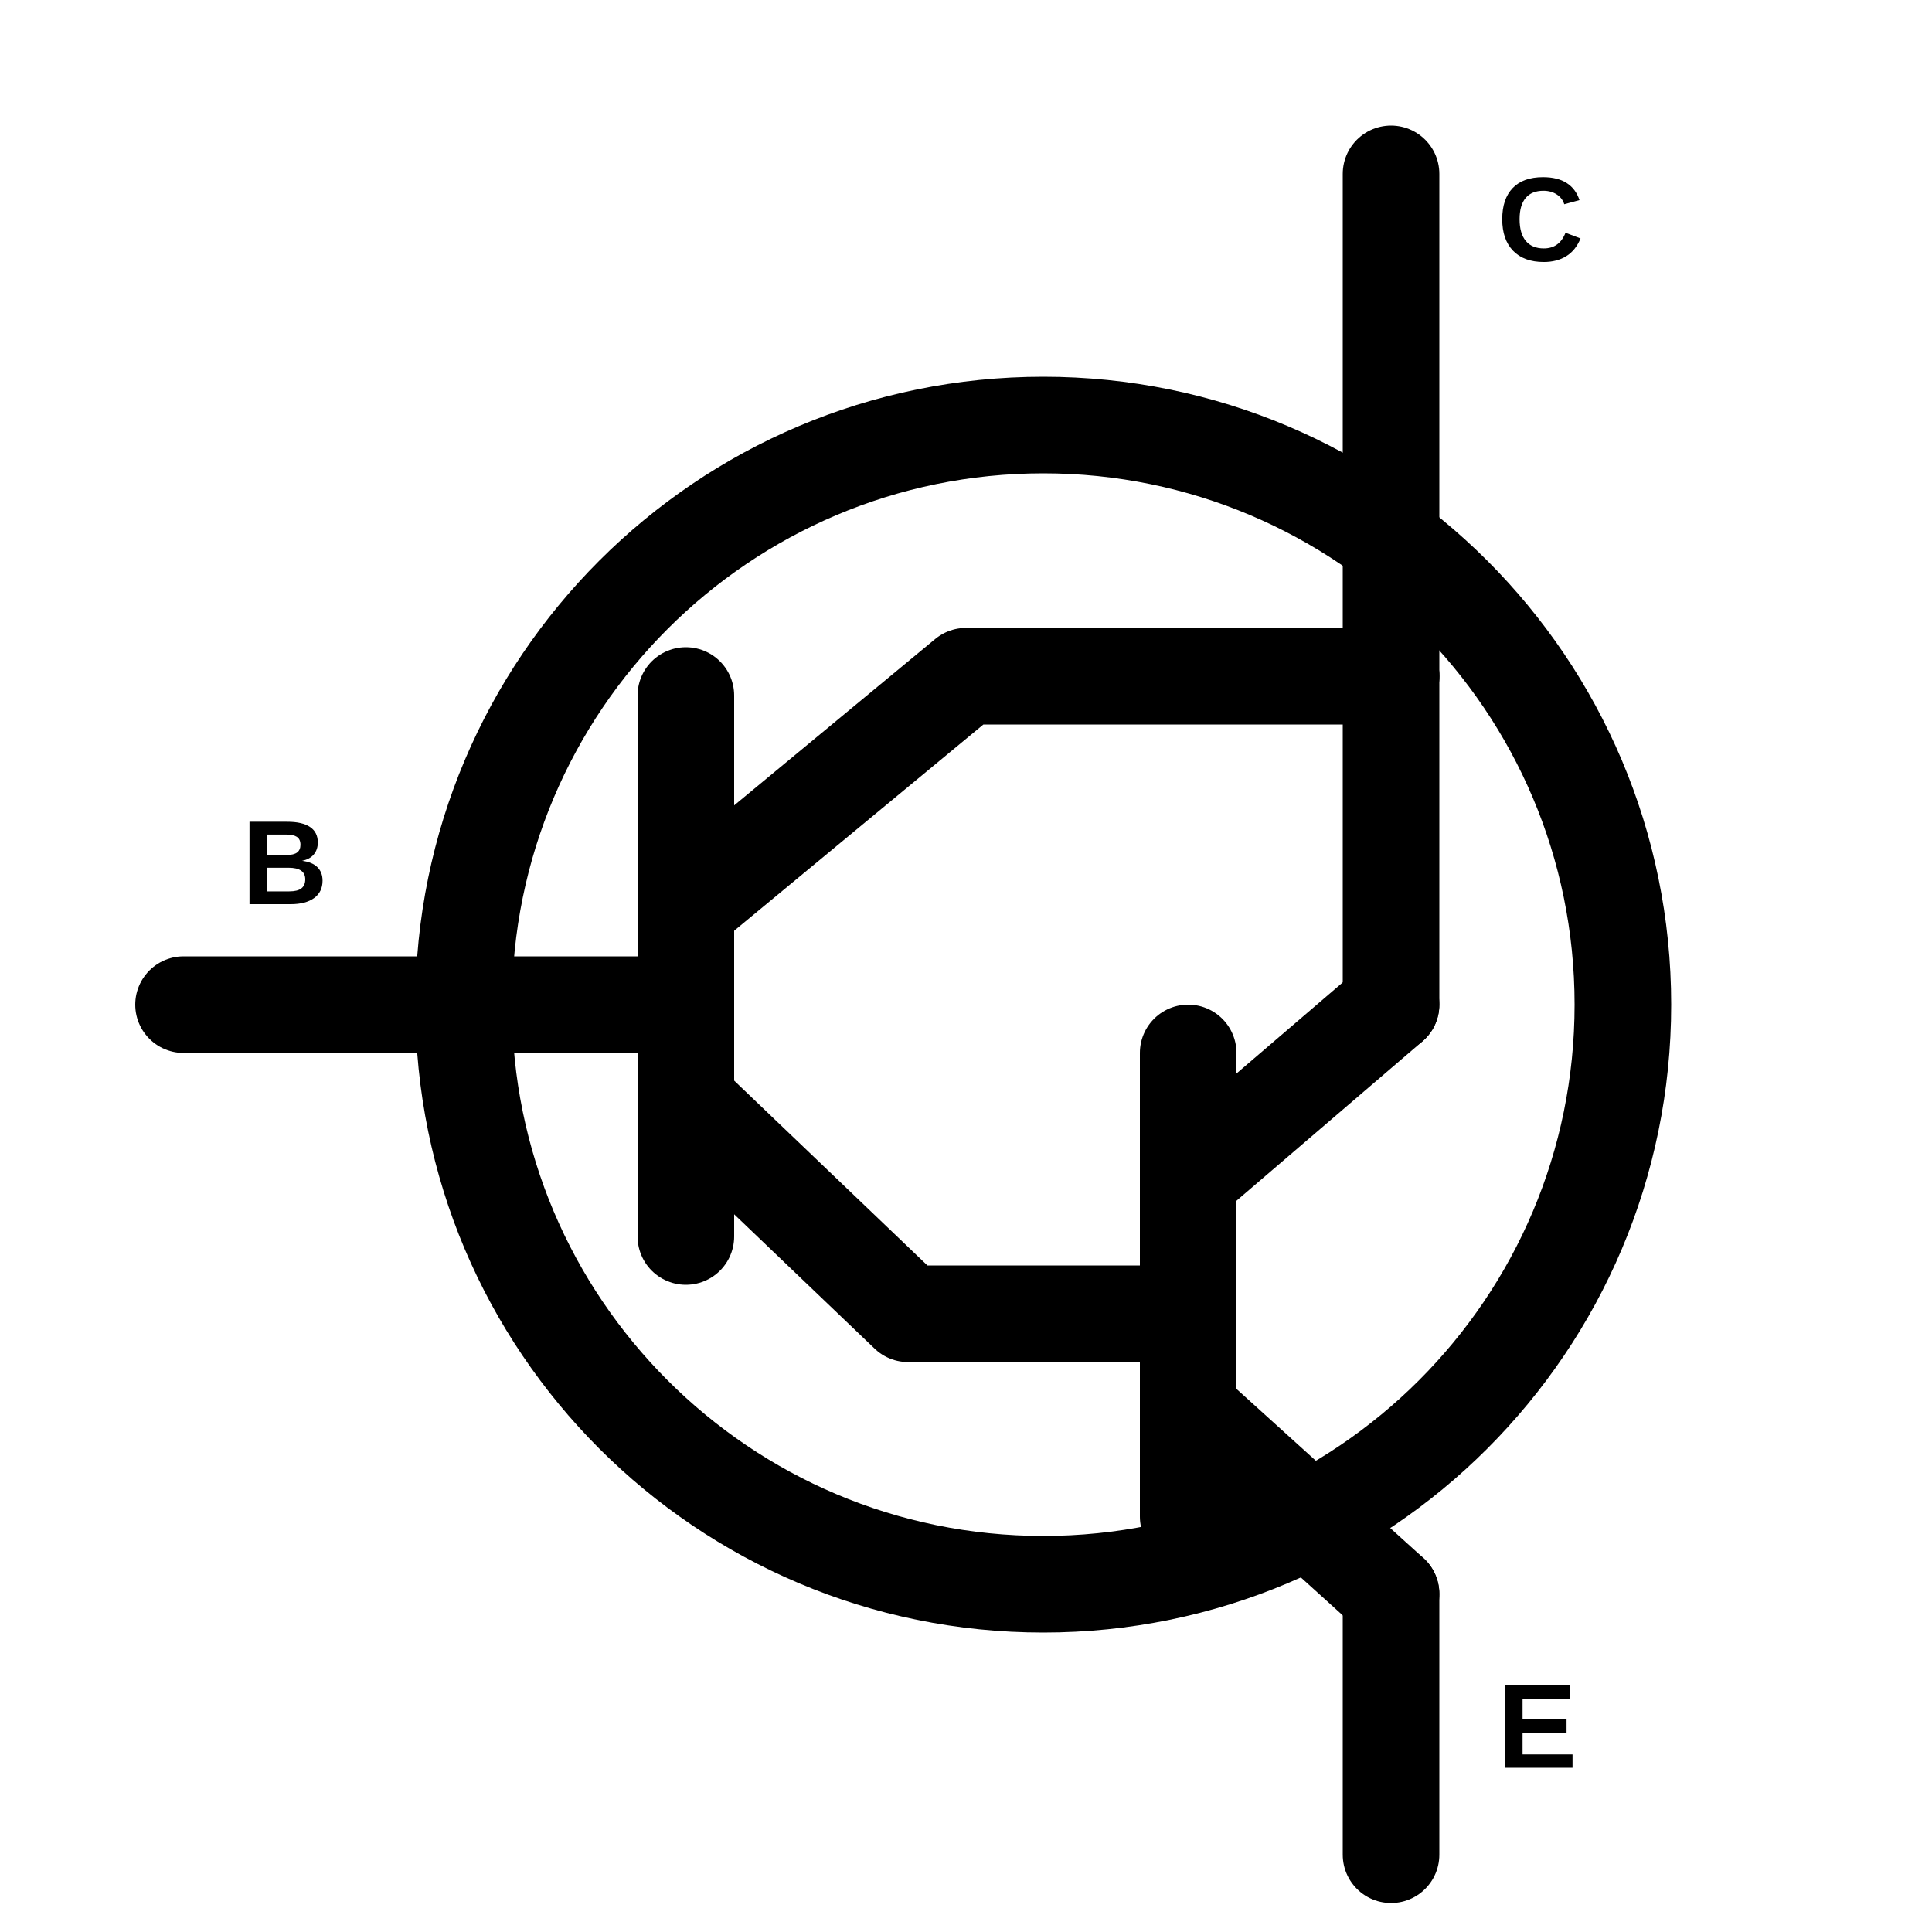
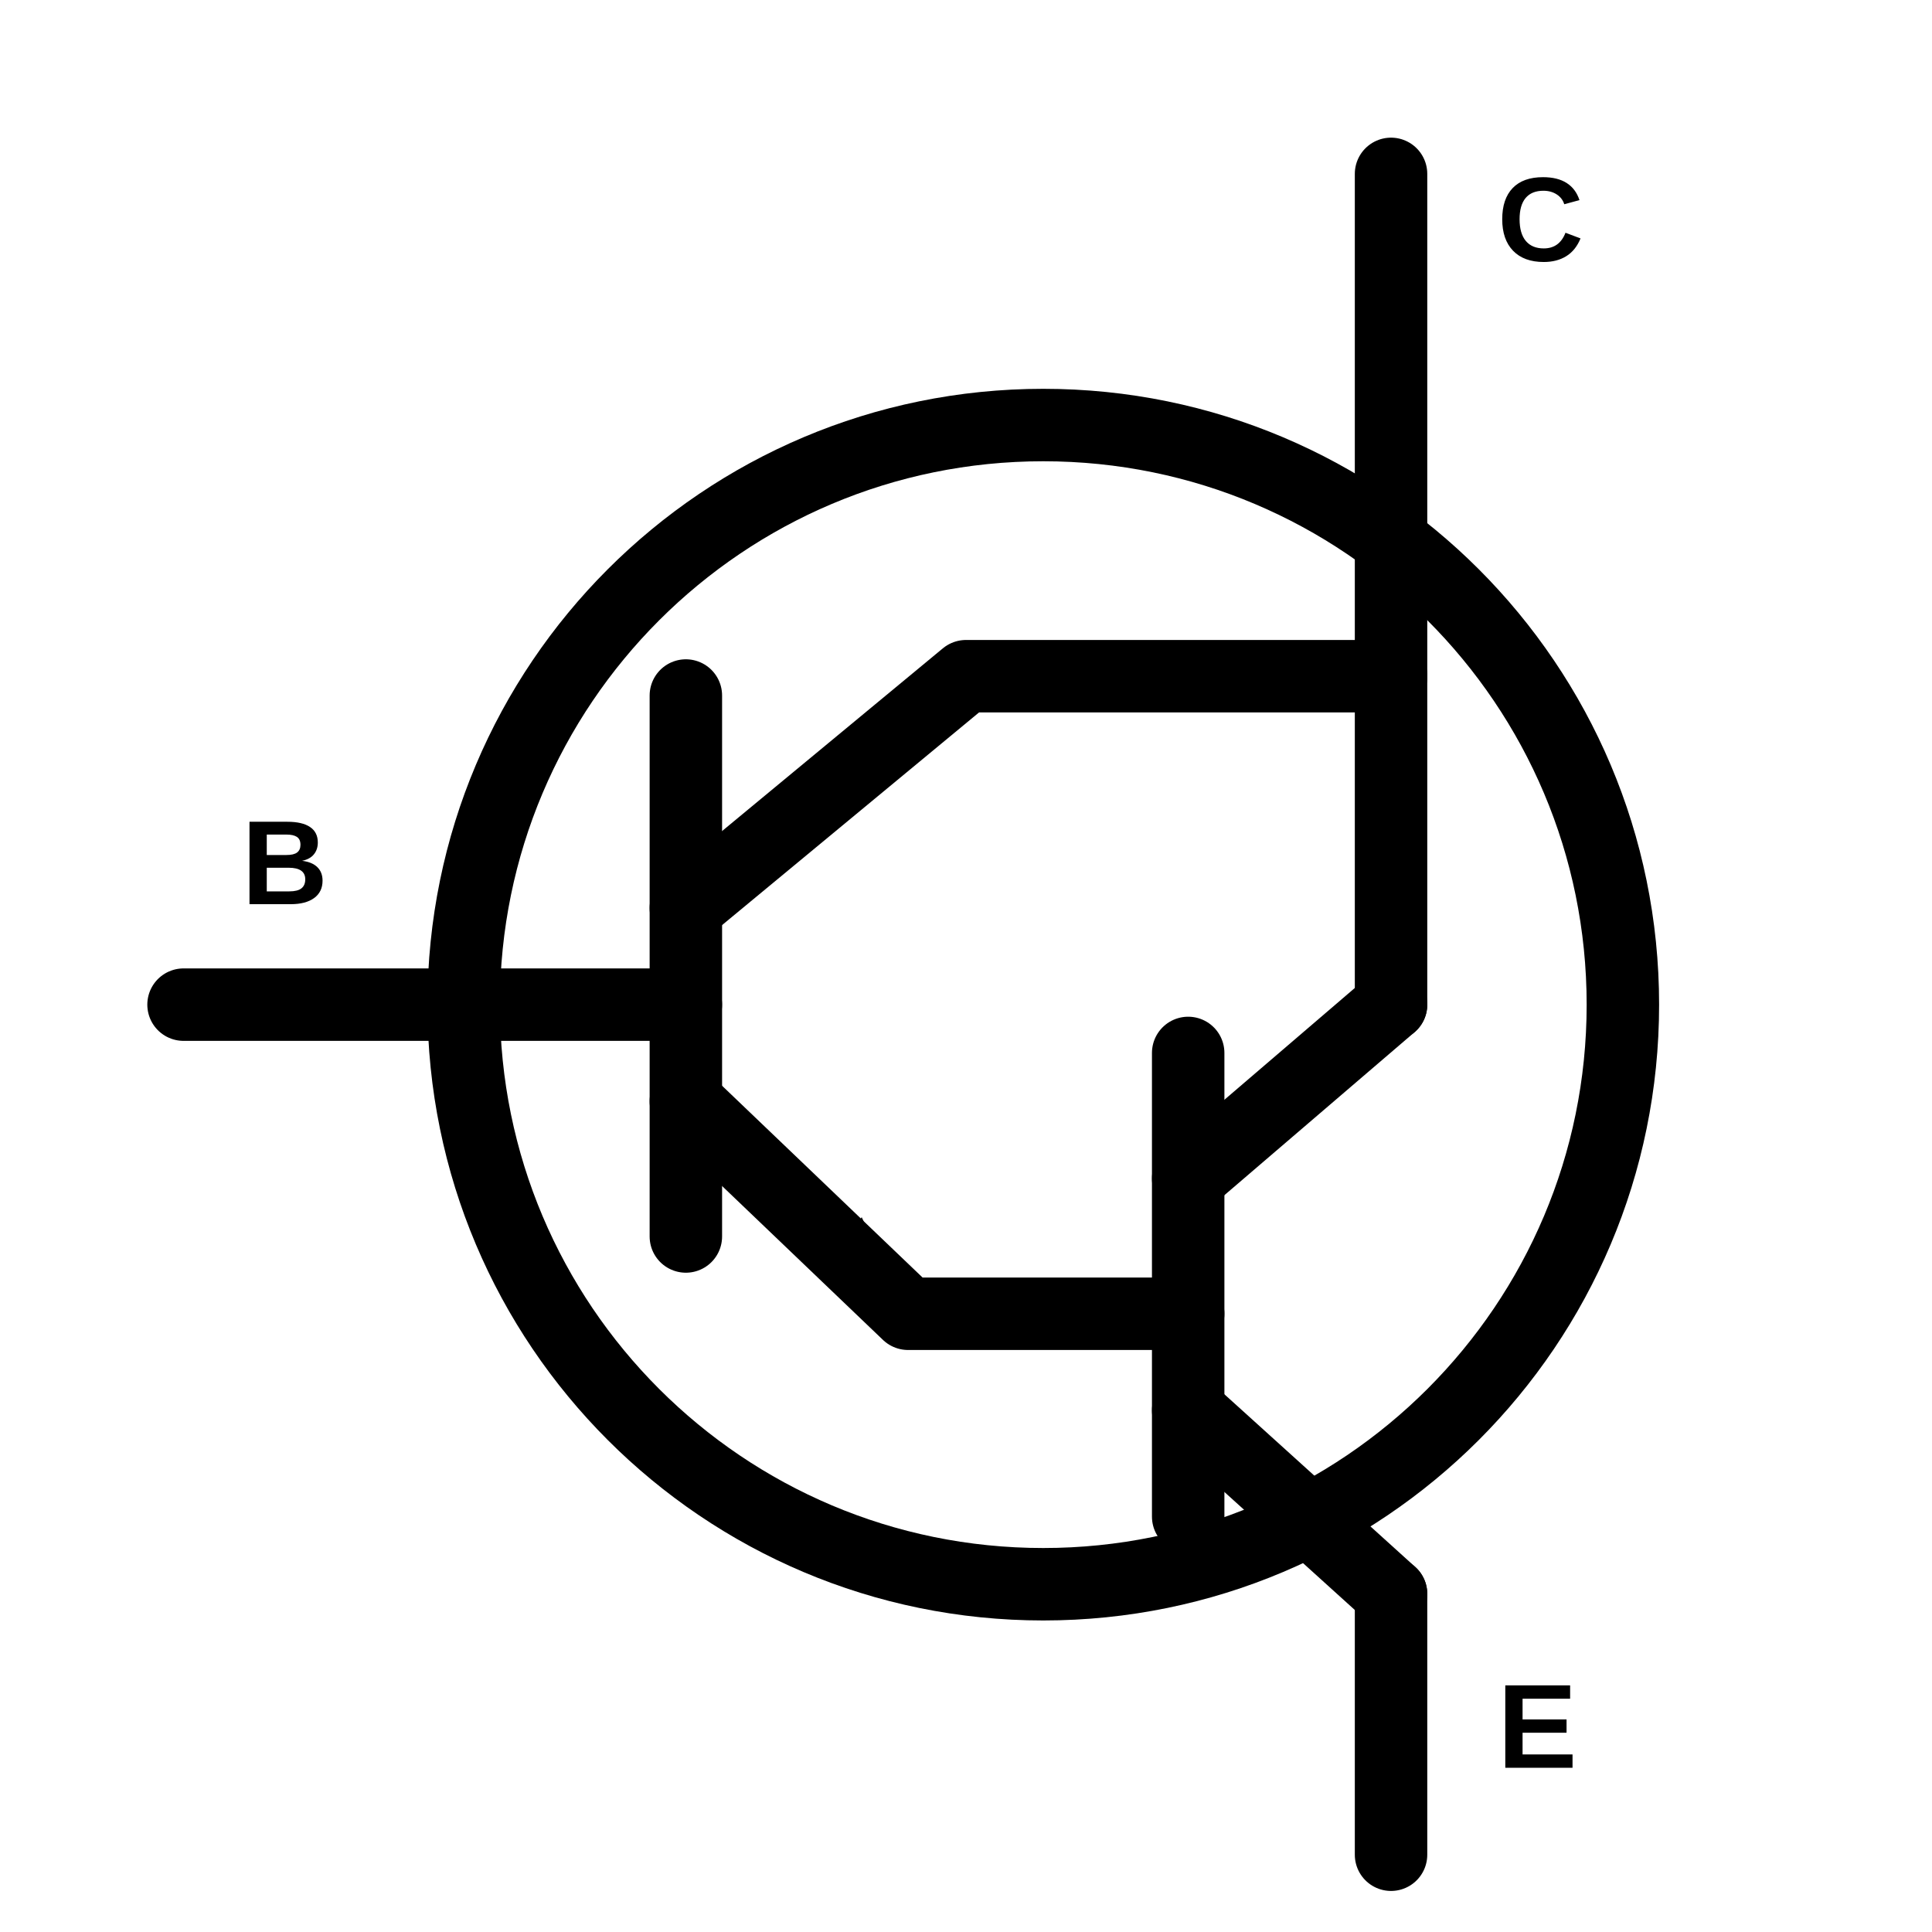
<svg xmlns="http://www.w3.org/2000/svg" viewBox="0 0 1000 1000">
-   <g fill="none" stroke="currentColor" stroke-width="50" stroke-linecap="round" stroke-linejoin="round">
+   <g fill="none" stroke="currentColor" stroke-width="37.5" stroke-linecap="round" stroke-linejoin="round">
    <circle cx="540" cy="520" r="300" />
    <line x1="95" y1="520" x2="355" y2="520" />
    <line x1="355" y1="360" x2="355" y2="640" />
    <polyline points="355,470 500,350 720,350" />
    <polyline points="355,570 470,680 615,680" />
    <line x1="615" y1="545" x2="615" y2="785" />
    <line x1="615" y1="610" x2="720" y2="520" />
    <line x1="615" y1="730" x2="720" y2="825" />
    <line x1="720" y1="350" x2="720" y2="90" />
    <line x1="720" y1="350" x2="720" y2="520" />
    <line x1="720" y1="825" x2="720" y2="960" />
  </g>
  <polygon fill="currentColor" stroke="none" points="435,648 470,680 446,630" />
  <polygon fill="currentColor" stroke="none" points="670,780 718,825 690,764" />
  <text fill="currentColor" stroke="none" font-family="Arial,Helvetica,sans-serif" font-size="62" font-weight="700" x="125" y="468">B</text>
  <text fill="currentColor" stroke="none" font-family="Arial,Helvetica,sans-serif" font-size="62" font-weight="700" x="775" y="135">C</text>
  <text fill="currentColor" stroke="none" font-family="Arial,Helvetica,sans-serif" font-size="62" font-weight="700" x="775" y="915">E</text>
</svg>
